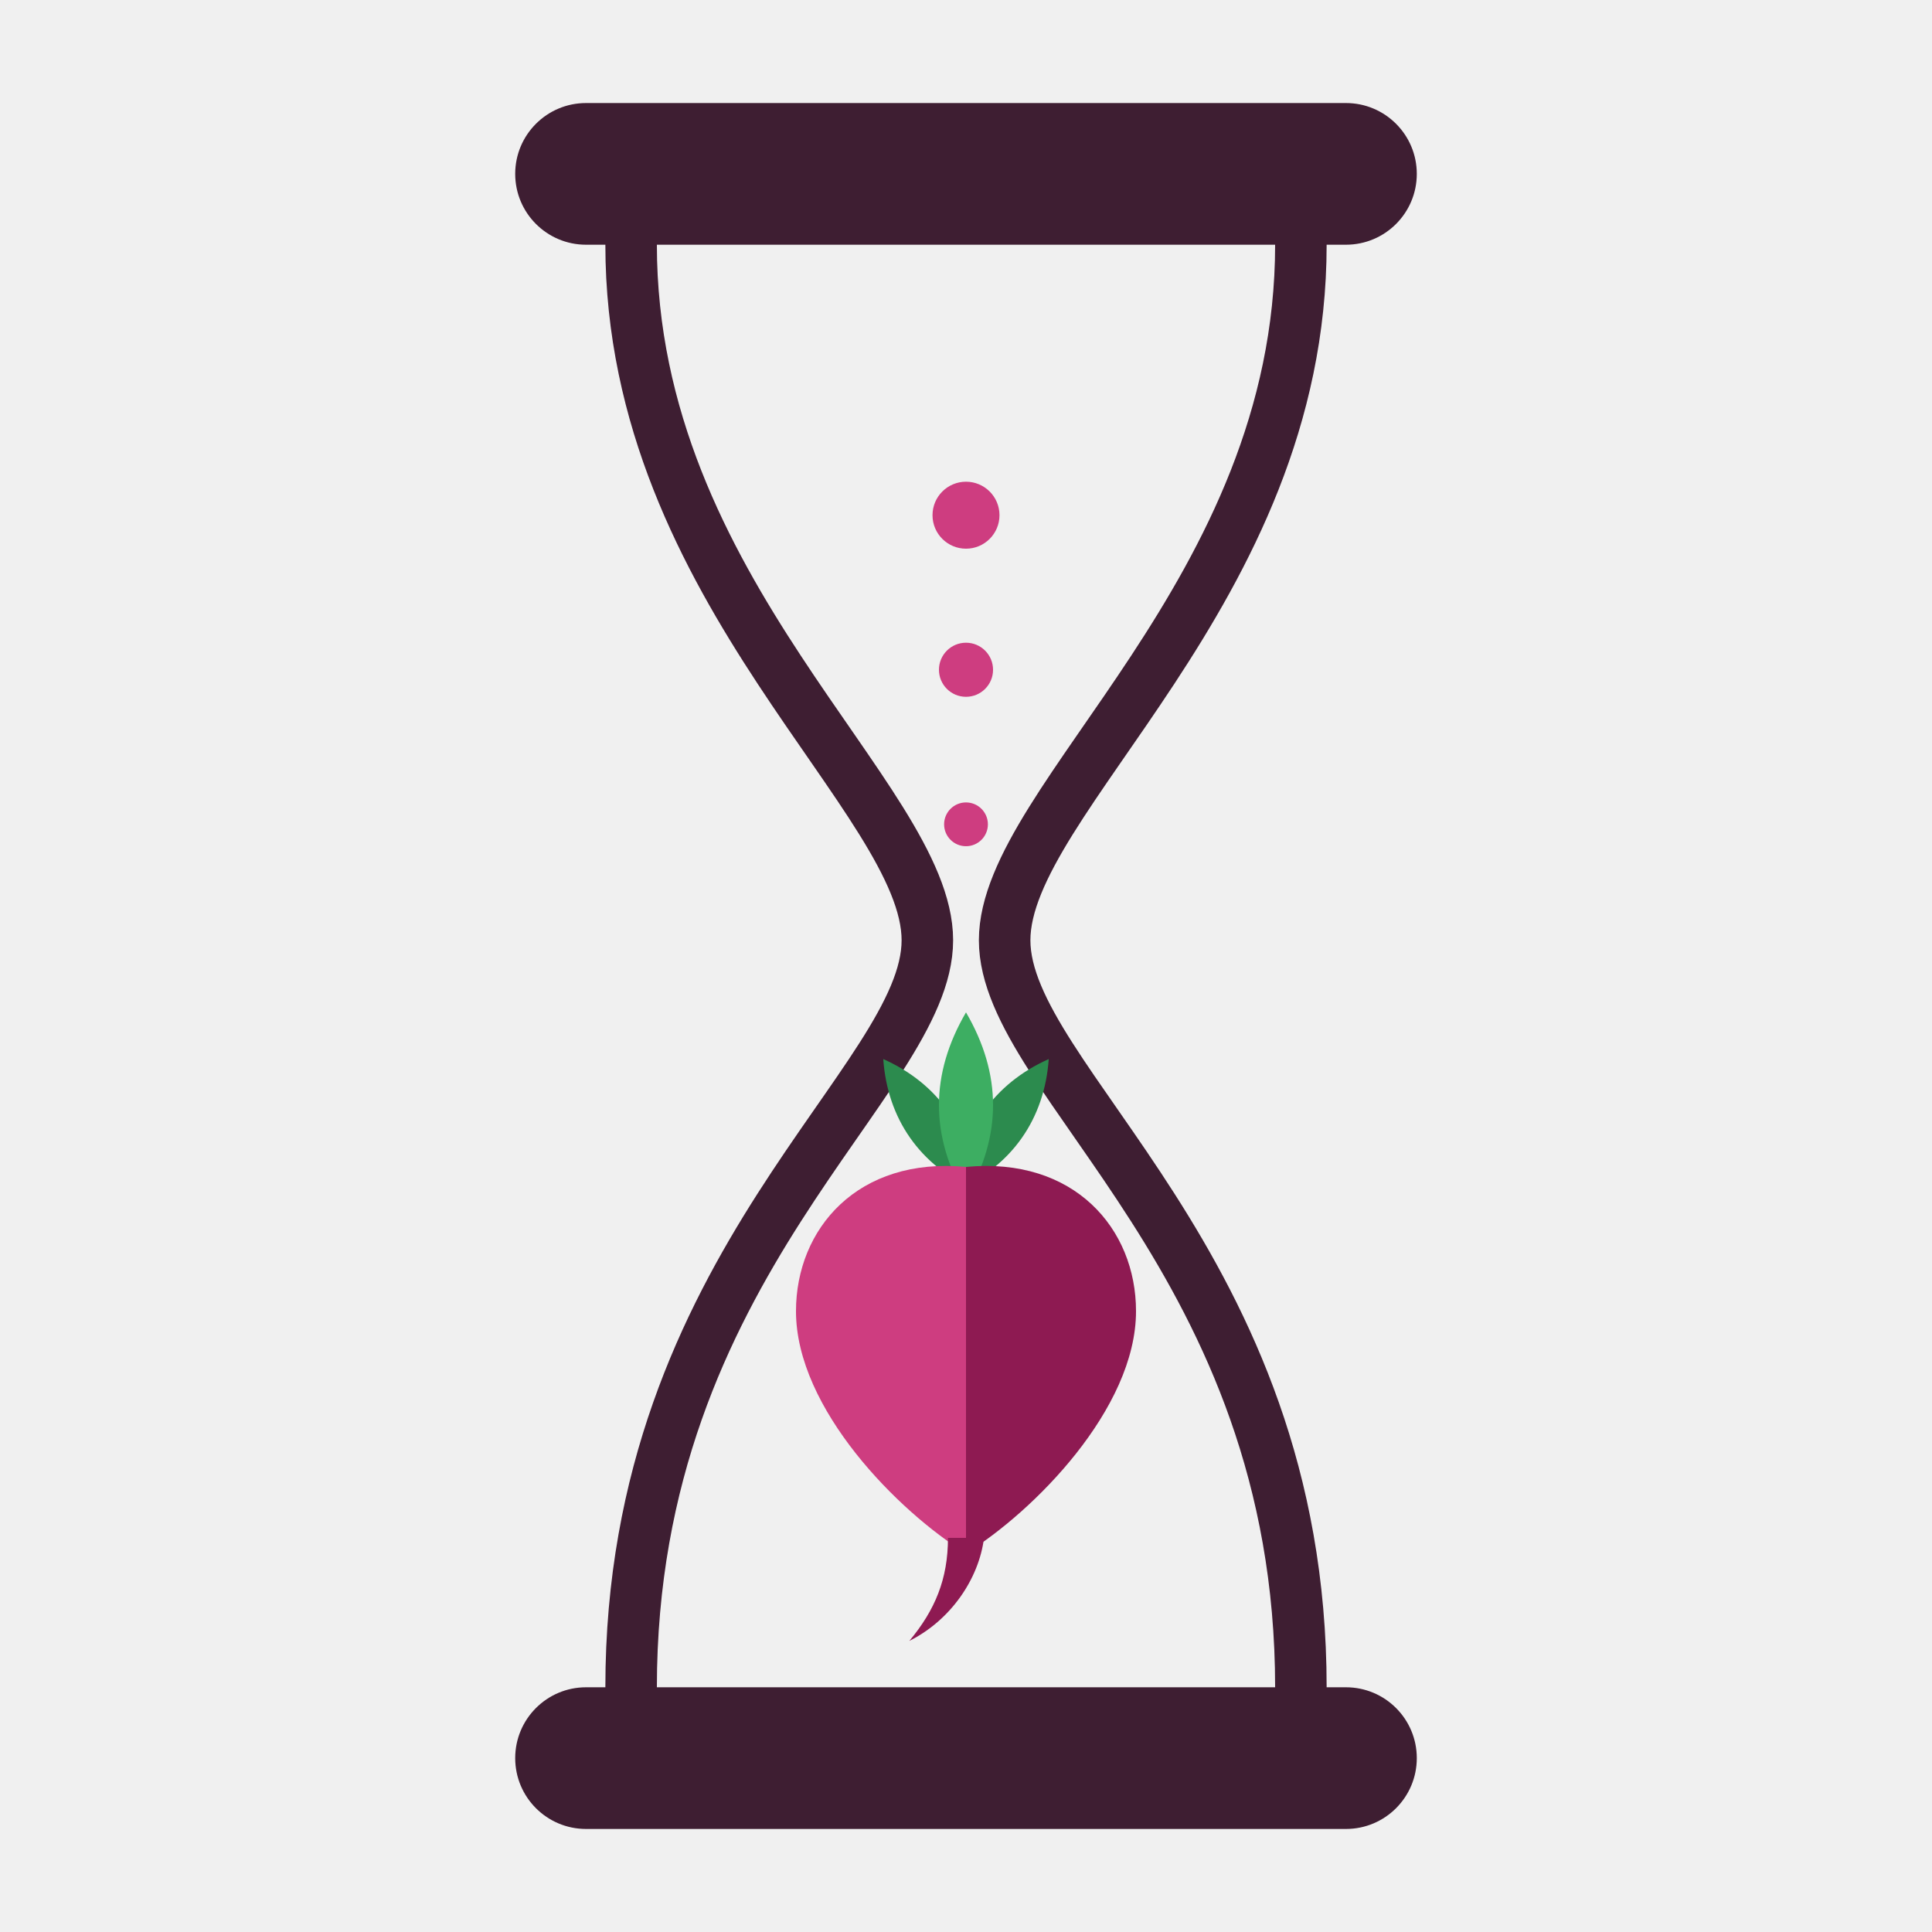
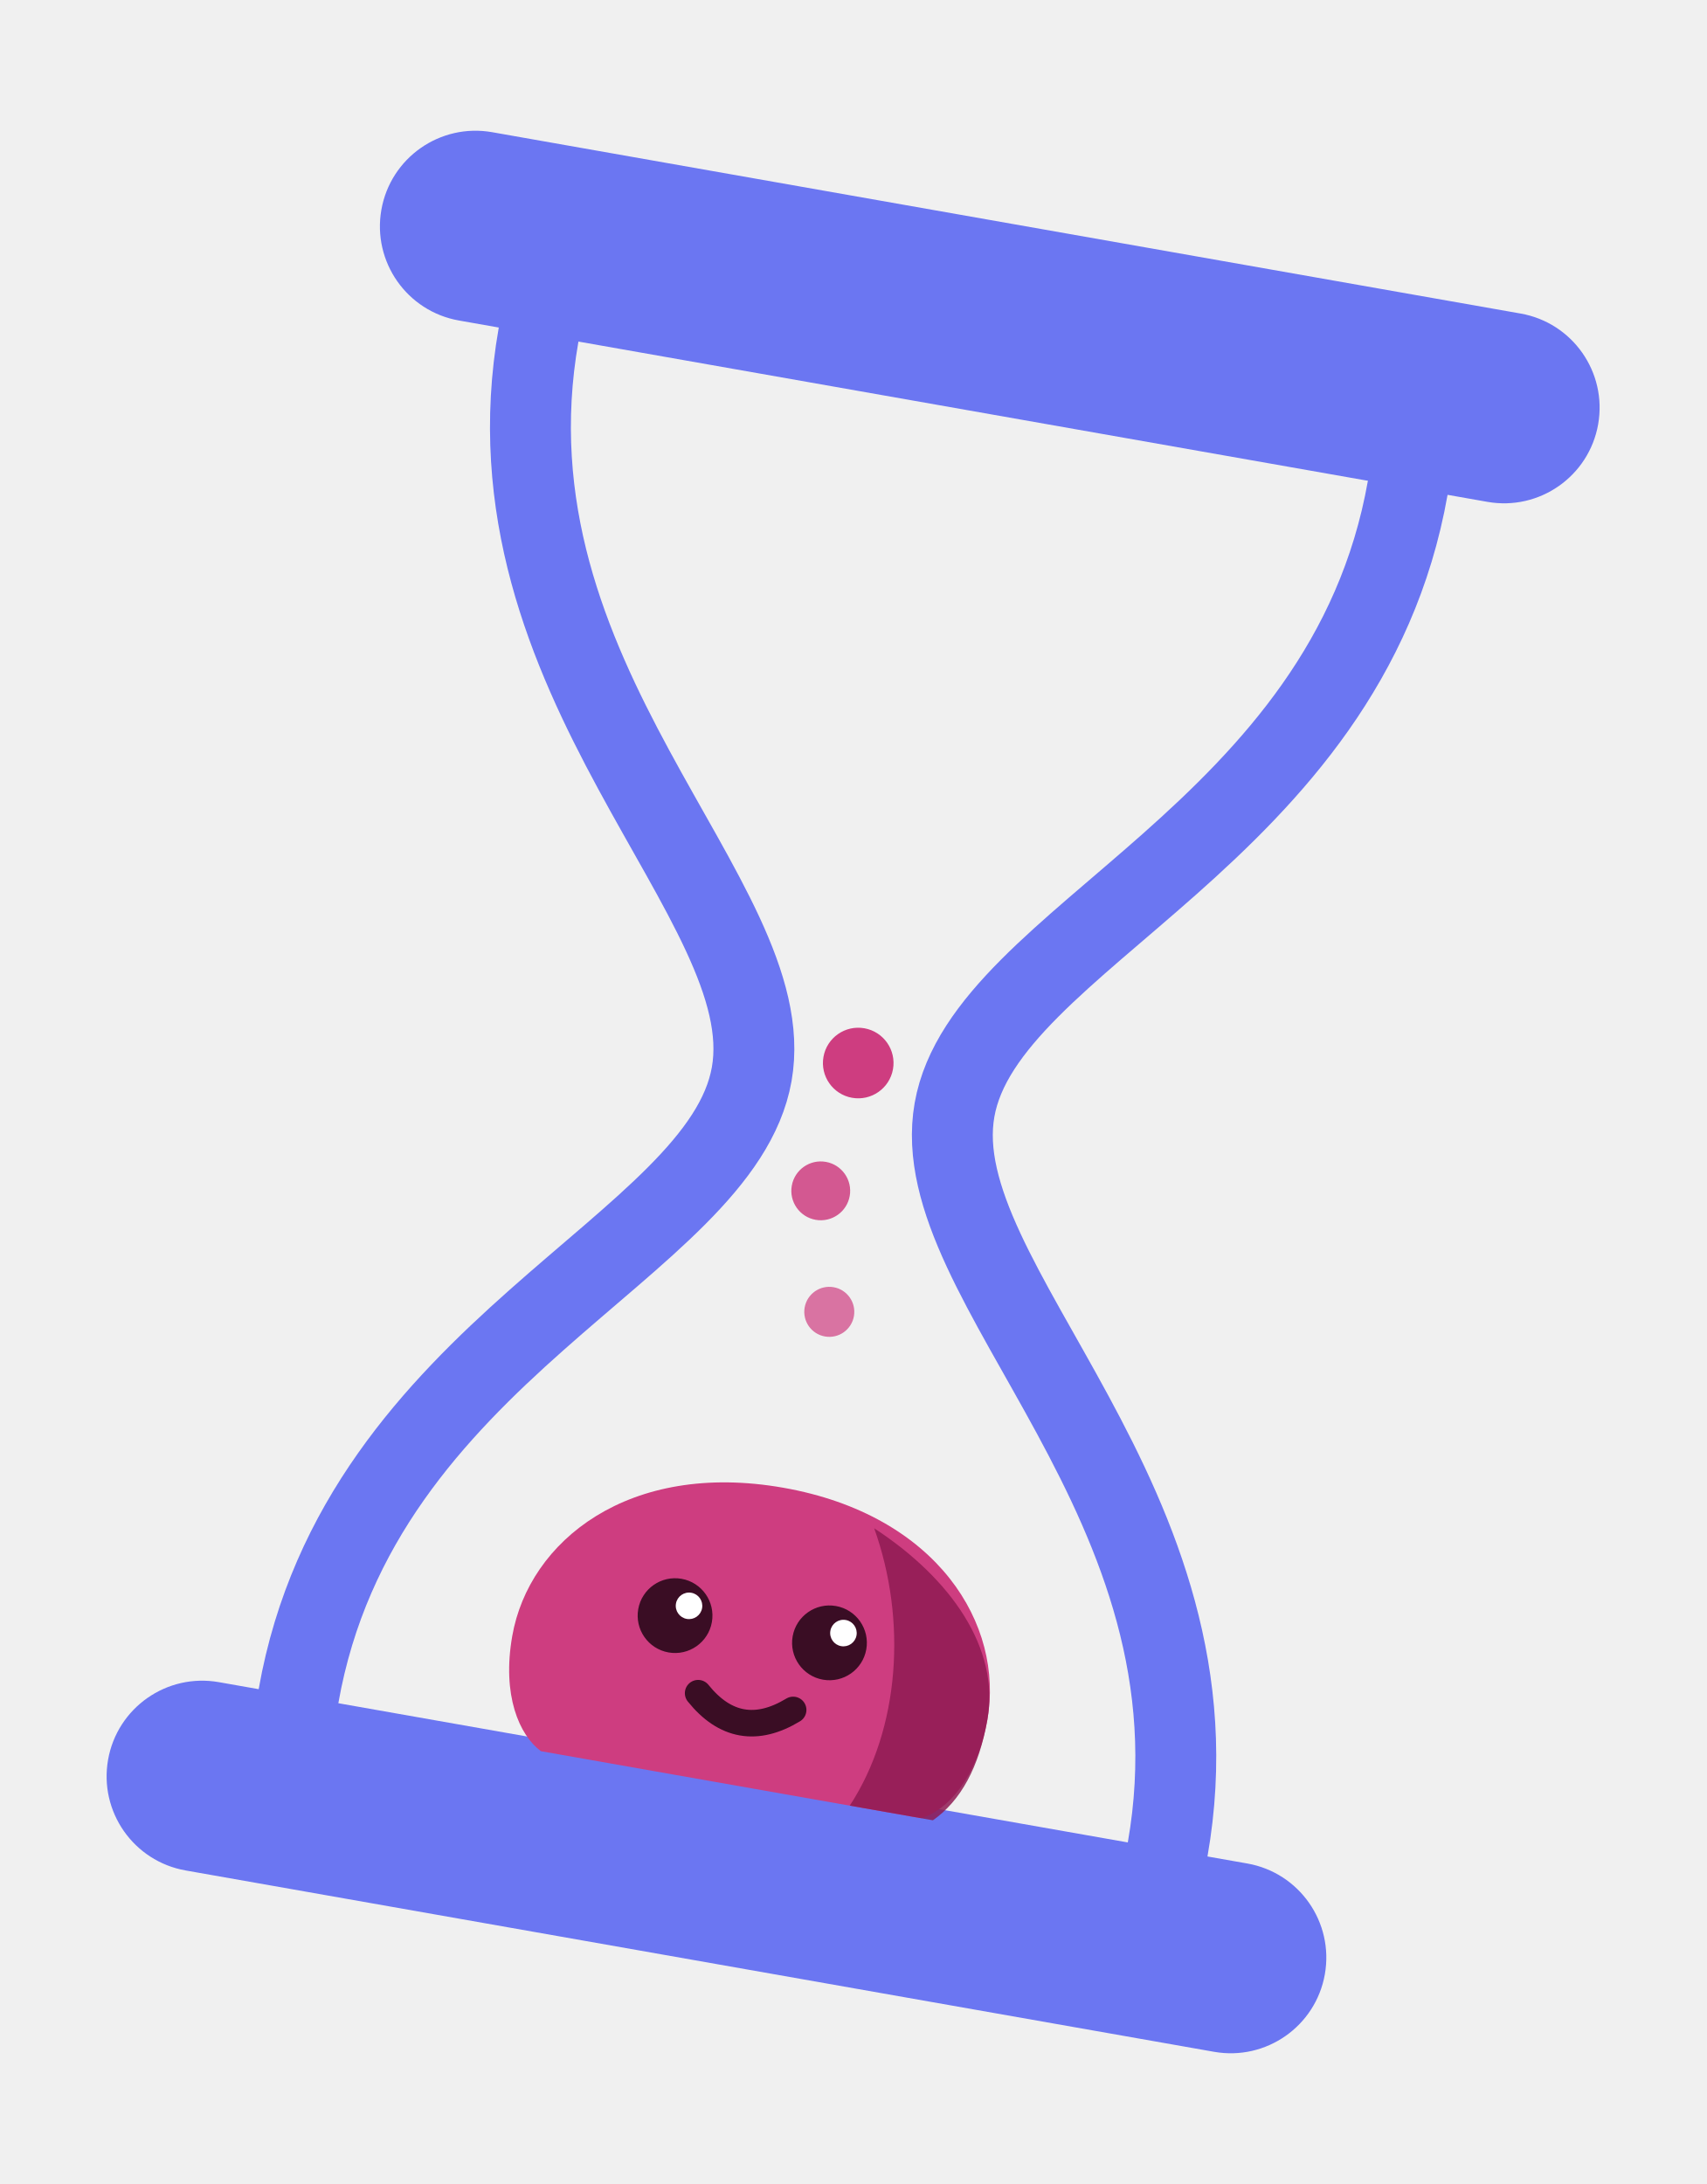
- <svg xmlns="http://www.w3.org/2000/svg" viewBox="0 0 150 150" width="64" height="64" fill="none">
-   <style>.v-d{display:none}@media (prefers-color-scheme:dark){.v-l{display:none}.v-d{display:inline}}</style>
-   <g class="v-l">
-     <rect x="40" y="8" width="70" height="11" rx="5.5" fill="#3E1E32" />
-     <rect x="40" y="131" width="70" height="11" rx="5.5" fill="#3E1E32" />
-     <path d="M49,19 C49,46 72,62 72,73 C72,84 49,98 49,131 M101,19 C101,46 78,62 78,73 C78,84 101,98 101,131" stroke="#3E1E32" stroke-width="4" fill="none" stroke-linecap="round" />
-     <circle cx="75" cy="40" r="2.6" fill="#CE3D80" />
-     <circle cx="75" cy="52" r="2.1" fill="#CE3D80" />
-     <circle cx="75" cy="64" r="1.7" fill="#CE3D80" />
-     <g transform="translate(75,103) scale(0.4) translate(-50,-63)">
-       <g transform="translate(50,34)">
-         <g transform="rotate(-35)">
-           <path d="M0,3 C-6,-7 -6,-18 0,-28 C6,-18 6,-7 0,3 Z" fill="#2C8B4E" />
-         </g>
-         <g transform="rotate(35)">
-           <path d="M0,3 C-6,-7 -6,-18 0,-28 C6,-18 6,-7 0,3 Z" fill="#2C8B4E" />
-         </g>
-         <path d="M0,4 C-7,-8 -7,-20 0,-32 C7,-20 7,-8 0,4 Z" fill="#3DAE62" />
-       </g>
-       <path d="M50,32 C29,30 17,44 17,60 C17,79 37,99 50,107 Z" fill="#CE3D80" />
-       <path d="M50,32 C71,30 83,44 83,60 C83,79 63,99 50,107 Z" fill="#8E1A52" />
-       <path d="M46.5,104 C46.5,112 44,118 39,124 C47,120 52.5,112 53.5,104 Z" fill="#8E1A52" />
-     </g>
-   </g>
-   <g class="v-d">
-     <rect x="40" y="8" width="70" height="11" rx="5.5" fill="#EFE7D8" />
-     <rect x="40" y="131" width="70" height="11" rx="5.5" fill="#EFE7D8" />
-     <path d="M49,19 C49,46 72,62 72,73 C72,84 49,98 49,131 M101,19 C101,46 78,62 78,73 C78,84 101,98 101,131" stroke="#EFE7D8" stroke-width="4" fill="none" stroke-linecap="round" />
-     <circle cx="75" cy="40" r="2.6" fill="#CE3D80" />
-     <circle cx="75" cy="52" r="2.1" fill="#CE3D80" />
-     <circle cx="75" cy="64" r="1.7" fill="#CE3D80" />
-     <g transform="translate(75,103) scale(0.4) translate(-50,-63)">
-       <g transform="translate(50,34)">
-         <g transform="rotate(-35)">
-           <path d="M0,3 C-6,-7 -6,-18 0,-28 C6,-18 6,-7 0,3 Z" fill="#2C8B4E" />
-         </g>
-         <g transform="rotate(35)">
-           <path d="M0,3 C-6,-7 -6,-18 0,-28 C6,-18 6,-7 0,3 Z" fill="#2C8B4E" />
-         </g>
-         <path d="M0,4 C-7,-8 -7,-20 0,-32 C7,-20 7,-8 0,4 Z" fill="#3DAE62" />
-       </g>
-       <path d="M50,32 C29,30 17,44 17,60 C17,79 37,99 50,107 Z" fill="#CE3D80" />
-       <path d="M50,32 C71,30 83,44 83,60 C83,79 63,99 50,107 Z" fill="#8E1A52" />
-       <path d="M46.5,104 C46.5,112 44,118 39,124 C47,120 52.5,112 53.5,104 Z" fill="#8E1A52" />
+ <svg xmlns="http://www.w3.org/2000/svg" viewBox="42 26 116 148" width="100" height="128" fill="none">
+   <g transform="rotate(10 100 100)">
+     <rect x="58" y="40" width="84" height="13" rx="6.5" fill="#6B76F2" />
+     <rect x="58" y="147" width="84" height="13" rx="6.5" fill="#6B76F2" />
+     <path d="M70,53 C70,77 93,88 93,100 C93,112 70,123 70,147" stroke="#6B76F2" stroke-width="5.5" fill="none" stroke-linecap="round" />
+     <path d="M130,53 C130,77 107,88 107,100 C107,112 130,123 130,147" stroke="#6B76F2" stroke-width="5.5" fill="none" stroke-linecap="round" />
+     <circle cx="100" cy="98" r="2.4" fill="#CE3D80" />
+     <circle cx="99" cy="107" r="2" fill="#CE3D80" opacity="0.85" />
+     <circle cx="101" cy="115" r="1.7" fill="#CE3D80" opacity="0.7" />
+     <g transform="translate(100,147) scale(0.82)">
+       <path d="M0,-24 C-13,-24 -20,-16 -20,-8 C-20,-3 -18,0 -16,1 L16,1 C18,0 20,-3 20,-8 C20,-16 13,-24 0,-24 Z" fill="#CE3D80" />
+       <path d="M8,-22 C15,-19 20,-14 20,-8 C20,-4 19,-1 17,1 L10,1 C13,-6 12,-15 8,-22 Z" fill="#8E1A52" opacity="0.85" />
+       <circle cx="-7" cy="-12" r="3.1" fill="#3A0D24" />
+       <circle cx="-6" cy="-13" r="1.1" fill="#FFFFFF" />
+       <circle cx="6" cy="-12" r="3.1" fill="#3A0D24" />
+       <circle cx="7" cy="-13" r="1.1" fill="#FFFFFF" />
+       <path d="M-4,-6 Q0,-2.5 4,-6" stroke="#3A0D24" stroke-width="2.2" stroke-linecap="round" fill="none" />
    </g>
  </g>
</svg>
